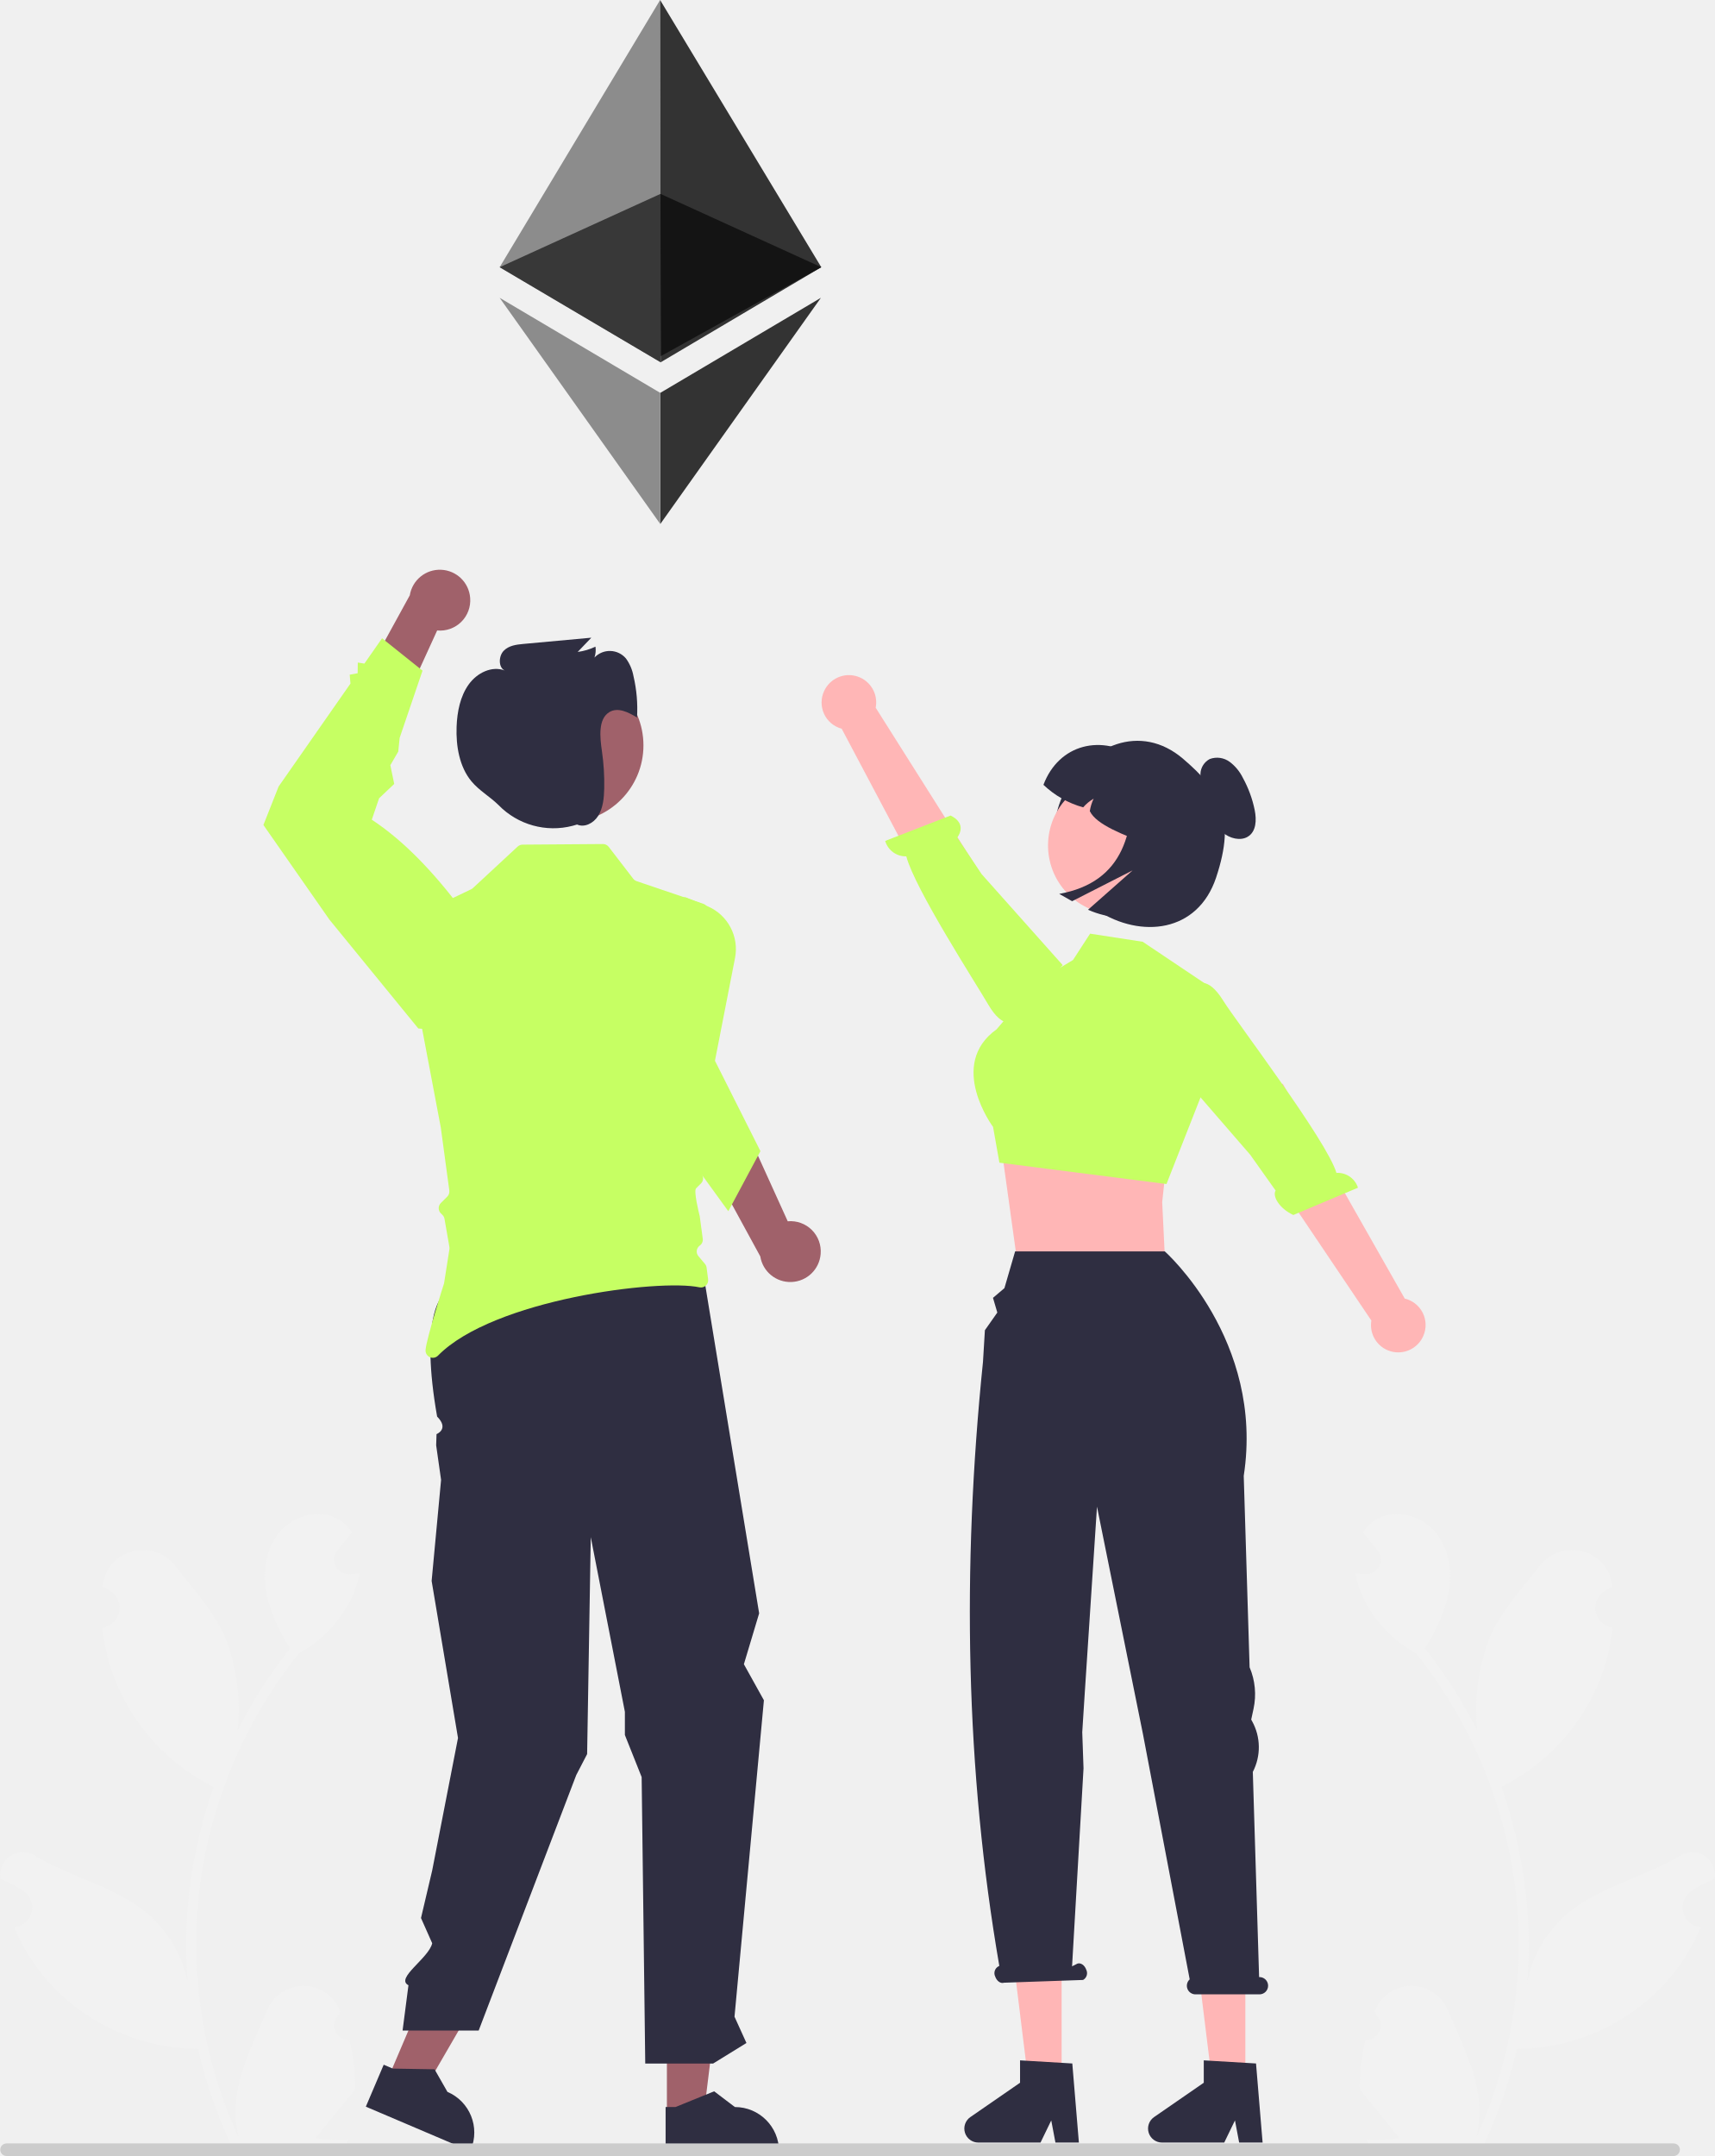
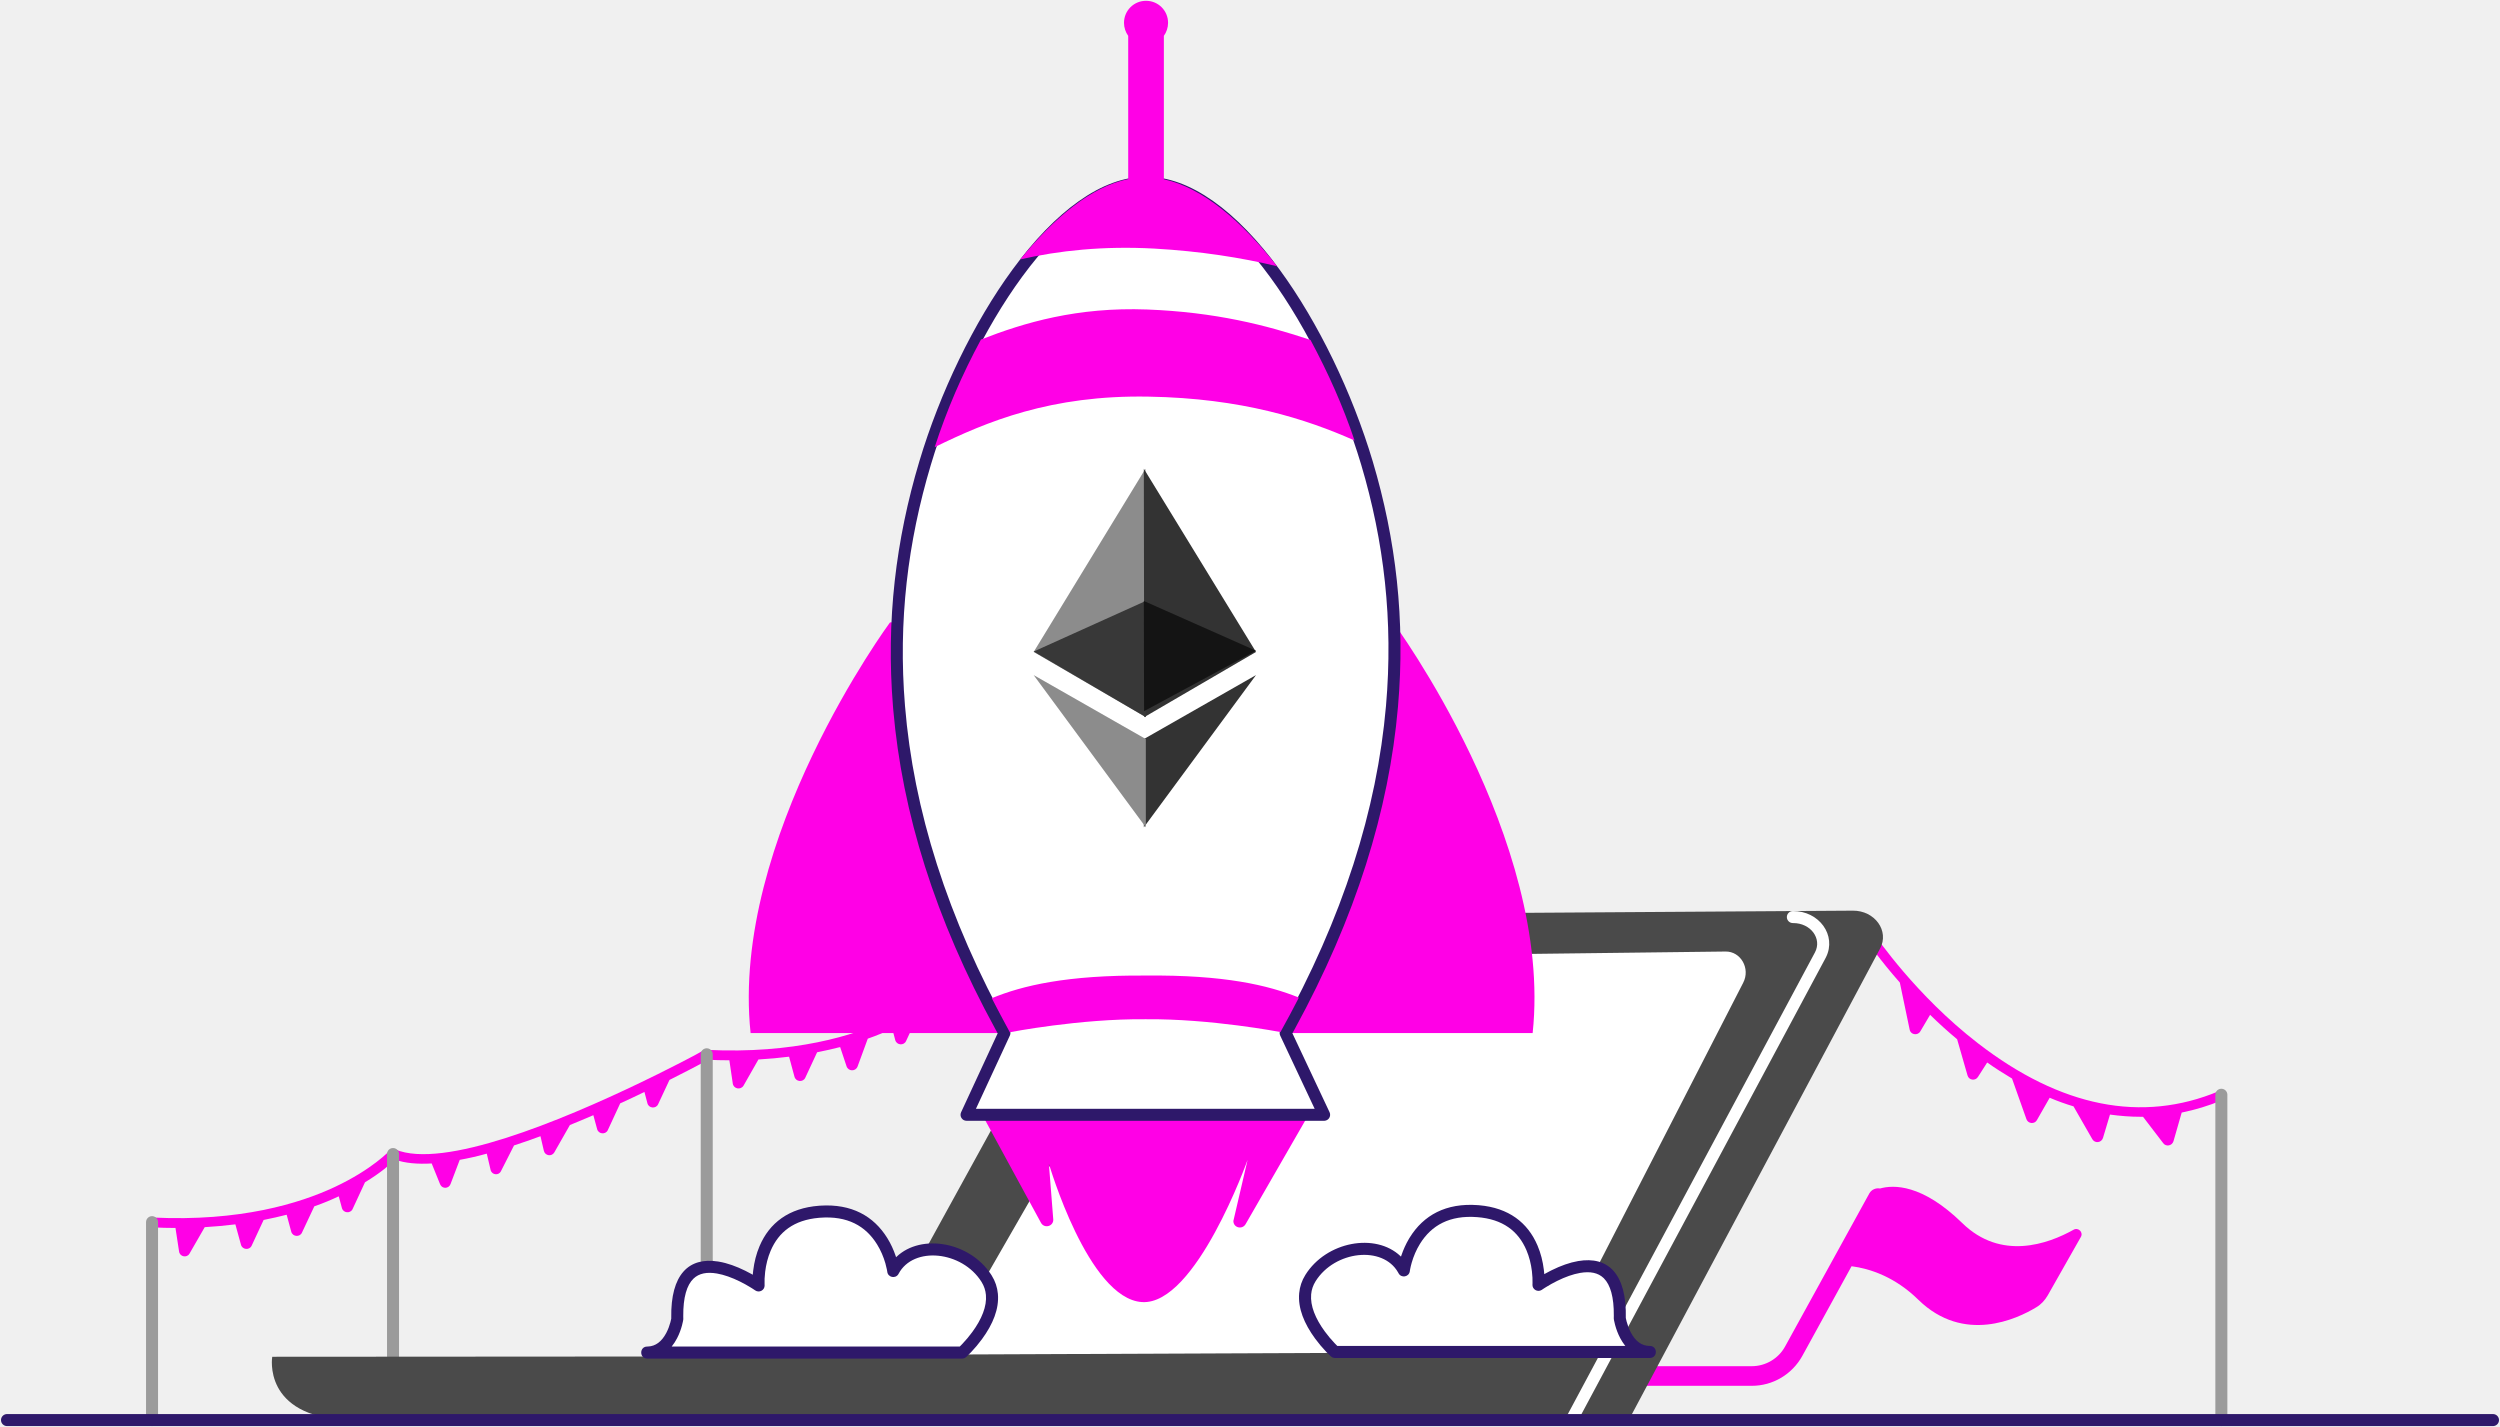
- <svg xmlns="http://www.w3.org/2000/svg" data-name="Layer 1" width="423.876" height="532.804" viewBox="0 0 423.876 532.804">
-   <path d="M474.453,687.758a3.613,3.613,0,0,1-2.619-6.263c.091-.362.156-.622.248-.984q-.049-.118-.098-.236a9.703,9.703,0,0,0-17.898.067c-2.927,7.051-6.654,14.113-7.572,21.568a28.705,28.705,0,0,0,.504,9.872A115.086,115.086,0,0,1,436.548,663.983a111.08,111.08,0,0,1,.689-12.392q.571-5.06,1.584-10.047a116.419,116.419,0,0,1,23.087-49.342,30.983,30.983,0,0,0,12.886-13.369,23.633,23.633,0,0,0,2.149-6.458c-.627.082-1.265.134-1.892.175-.195.01-.401.021-.597.031l-.074.003a3.58,3.58,0,0,1-2.94-5.832q.406-.5.813-.999c.411-.514.833-1.018,1.244-1.532a1.782,1.782,0,0,0,.134-.154c.473-.586.946-1.162,1.419-1.748a10.352,10.352,0,0,0-3.394-3.28c-4.741-2.777-11.281-.854-14.706,3.435-3.435,4.288-4.083,10.304-2.89,15.662a41.485,41.485,0,0,0,5.738,12.793c-.257.329-.525.648-.782.977a117.171,117.171,0,0,0-12.23,19.375,48.709,48.709,0,0,0-2.908-22.624c-2.783-6.715-8.001-12.37-12.595-18.175-5.519-6.973-16.835-3.93-17.807,4.909q-.014.128-.028.257,1.024.577,2.004,1.226a4.901,4.901,0,0,1-1.976,8.919l-.1.015a48.767,48.767,0,0,0,1.285,7.291,50.21,50.21,0,0,0,25,31.468c.401.206.792.411,1.193.607a119.597,119.597,0,0,0-6.438,30.296,113.434,113.434,0,0,0,.082,18.315l-.031-.216a29.974,29.974,0,0,0-10.232-17.308c-7.874-6.469-18.999-8.851-27.494-14.05a5.625,5.625,0,0,0-8.616,5.473q.017.114.035.227a32.925,32.925,0,0,1,3.692,1.779q1.024.578,2.004,1.226a4.901,4.901,0,0,1-1.976,8.919l-.1.015c-.072.01-.134.021-.206.031a48.808,48.808,0,0,0,8.978,14.058A50.254,50.254,0,0,0,437,689.929h.01a119.563,119.563,0,0,0,8.032,23.447h28.692c.103-.319.195-.648.288-.967a32.599,32.599,0,0,1-7.939-.473c2.129-2.612,4.257-5.245,6.386-7.857a1.781,1.781,0,0,0,.134-.154c1.08-1.337,2.17-2.663,3.25-4l.001-.002a47.75,47.75,0,0,0-1.399-12.164Z" transform="translate(-388.0619 -183.5979)" fill="#f2f2f2" />
-   <path d="M725.547,687.758a3.613,3.613,0,0,0,2.619-6.263c-.091-.362-.156-.622-.248-.984q.049-.118.098-.236a9.703,9.703,0,0,1,17.898.067c2.927,7.051,6.654,14.113,7.572,21.568a28.705,28.705,0,0,1-.504,9.872A115.086,115.086,0,0,0,763.452,663.983a111.08,111.08,0,0,0-.689-12.392q-.571-5.06-1.584-10.047a116.419,116.419,0,0,0-23.087-49.342,30.983,30.983,0,0,1-12.886-13.369,23.633,23.633,0,0,1-2.149-6.458c.627.082,1.265.134,1.892.175.195.01.401.021.597.031l.074.003a3.58,3.58,0,0,0,2.94-5.832q-.406-.5-.813-.999c-.411-.514-.833-1.018-1.244-1.532a1.782,1.782,0,0,1-.134-.154c-.473-.586-.946-1.162-1.419-1.748a10.352,10.352,0,0,1,3.394-3.28c4.741-2.777,11.281-.854,14.706,3.435,3.435,4.288,4.083,10.304,2.89,15.662a41.485,41.485,0,0,1-5.738,12.793c.257.329.525.648.782.977a117.171,117.171,0,0,1,12.23,19.375,48.709,48.709,0,0,1,2.908-22.624c2.783-6.715,8.001-12.37,12.595-18.175,5.519-6.973,16.835-3.93,17.807,4.909q.014.128.028.257-1.024.577-2.004,1.226a4.901,4.901,0,0,0,1.976,8.919l.1.015a48.767,48.767,0,0,1-1.285,7.291,50.21,50.21,0,0,1-25,31.468c-.401.206-.792.411-1.193.607a119.597,119.597,0,0,1,6.438,30.296,113.434,113.434,0,0,1-.082,18.315l.031-.216a29.974,29.974,0,0,1,10.232-17.308c7.874-6.469,18.999-8.851,27.494-14.05a5.625,5.625,0,0,1,8.616,5.473q-.017.114-.035.227a32.925,32.925,0,0,0-3.692,1.779q-1.024.578-2.004,1.226a4.901,4.901,0,0,0,1.976,8.919l.1.015c.072.01.134.021.206.031a48.808,48.808,0,0,1-8.978,14.058A50.254,50.254,0,0,1,763,689.929h-.01a119.563,119.563,0,0,1-8.032,23.447H726.266c-.103-.319-.195-.648-.288-.967a32.599,32.599,0,0,0,7.939-.473c-2.129-2.612-4.257-5.245-6.386-7.857a1.781,1.781,0,0,1-.134-.154c-1.08-1.337-2.17-2.663-3.25-4l-.001-.002a47.75,47.75,0,0,1,1.399-12.164Z" transform="translate(-388.0619 -183.5979)" fill="#f2f2f2" />
-   <polygon points="95.525 514.522 103.913 518.096 121.692 487.445 109.312 482.17 95.525 514.522" fill="#a0616a" />
-   <polygon points="164.839 522.46 173.956 522.459 178.294 487.291 164.837 487.292 164.839 522.46" fill="#a0616a" />
-   <path d="M552.58,715.569l28.037-.001V715.213a10.914,10.914,0,0,0-10.913-10.913h-.001l-5.121-3.885-9.555,3.886-2.447 0Z" transform="translate(-388.0619 -183.5979)" fill="#2f2e41" />
-   <path d="M478.487,704.209,504.28,715.2l.139-.326a10.914,10.914,0,0,0-5.761-14.318l-.001-0-3.188-5.582-10.314-.172-2.252-.96Z" transform="translate(-388.0619 -183.5979)" fill="#2f2e41" />
-   <path d="M561.844,497.923,575.701,582.297l-3.771,12.573,4.948,8.905-7.267,78.204,2.95,6.494-8.242,5.083H547.549l-.89-70.799-4.143-10.395V606.634l-8.433-43.171-.9,53.613-2.692,5.193-24.119,63.138H487.567l1.454-11.204h0c-3.369-1.706,5.059-6.691,5.868-10.38l-2.769-6.23,2.769-11.768,6.378-32.729-6.517-38.806,2.334-24.978-1.215-8.544.092-2.763s3.214-1.24.145-4.336c-4.25-24.091.978-29.319.978-29.319L518.01,492.102Z" transform="translate(-388.0619 -183.5979)" fill="#2f2e41" />
-   <circle id="a947ada5-bf6f-4e8a-be72-c0404926012e" data-name="ab6171fa-7d69-4734-b81c-8dff60f9761b" cx="140.038" cy="184.204" r="19.004" fill="#a0616a" />
-   <path d="M504.273,331.347a7.478,7.478,0,0,1-8.159,8.058l-11.042,24.173-7.328-11.706,11.609-21.161a7.519,7.519,0,0,1,14.92.635Z" transform="translate(-388.0619 -183.5979)" fill="#a0616a" />
-   <path d="M563.09,499.739a1.786,1.786,0,0,1-2.15,1.99c-9.95-2.15-51.01,3.01-64.61,16.87a1.796,1.796,0,0,1-3.08-1.39c.24-2.98,4.57-16.46,4.57-16.46l1.32-8.4a1.947,1.947,0,0,0,0-.59l-1.21-6.95a1.821,1.821,0,0,0-.5-.96l-.41-.41a1.799,1.799,0,0,1,0-2.54l1.59-1.58a1.841,1.841,0,0,0,.51-1.51l-2.11-15.6c-.01-.03-.01-.07-.02-.1l-9.32-49.22a1.798,1.798,0,0,1,.99-1.95l15.84-7.57a1.767,1.767,0,0,0,.45-.3l11.06-10.26a1.854,1.854,0,0,1,1.2-.48l19.88-.15a1.81,1.81,0,0,1,1.43.7l6.05,7.87a1.794,1.794,0,0,0,.84.6l4.1,1.39,11.84,4.02.55.19a1.784,1.784,0,0,1,1.2,1.62.859.859,0,0,1,.01.16l-2.96,61.26a1.94,1.94,0,0,0,.14.79l1.42,3.31a1.805,1.805,0,0,1-.41,2c-.42.4-.9.86-1.2,1.2-.61.67.69,5.98.89,6.75a1.414,1.414,0,0,1,.04.2l.73,5.49a1.784,1.784,0,0,1-.74,1.69,1.789,1.789,0,0,0-.32,2.62l1.6,1.89a1.908,1.908,0,0,1,.41.93Z" transform="translate(-388.0619 -183.5979)" fill="#c6ff63" />
-   <path d="M523.238,385.876q-.122-.268-.243-.538c.031.001.062.005.093.006Z" transform="translate(-388.0619 -183.5979)" fill="#2f2e41" />
-   <path d="M590.903,493.488a7.478,7.478,0,0,0-8.138-8.079l-10.98-24.202-7.358,11.687,11.555,21.191a7.519,7.519,0,0,0,14.921-.597Z" transform="translate(-388.0619 -183.5979)" fill="#a0616a" />
-   <path d="M576.02,468.079l-.61,1.14-6.43,12.02-.9,1.68-6.28-8.65-20.61-28.38,2.93-17.8,5.39-22.3,7.99-.46,5.6,2.29h0a11.499,11.499,0,0,1,6.64,12.723L564.78,445.739Z" transform="translate(-388.0619 -183.5979)" fill="#c6ff63" />
-   <path d="M544.645,350.702a10.695,10.695,0,0,0-1.86-4.373,5.23,5.23,0,0,0-7.791-.237,5.735,5.735,0,0,0,.252-2.69,14.571,14.571,0,0,1-4.399,1.308l3.372-3.521-16.787,1.542c-1.733.159-3.606.385-4.878,1.701-1.272,1.316-1.343,4.125.265,4.859-3.169-1.193-6.807.539-8.898,3.441-2.091,2.902-2.86,6.73-3.002,10.443-.183,4.815.714,9.942,3.654,13.487,1.922,2.318,4.543,3.764,6.67,5.849l.064.063a18.908,18.908,0,0,0,18.303,5.099c.363-.1.723-.21,1.085-.314,1.809.818,4.062-.3,5.204-2.12,1.218-1.94,1.458-4.422,1.51-6.786a55.635,55.635,0,0,0-.57-9.245c-.503-3.446-.957-7.86,1.772-9.591,2.125-1.348,4.765-.018,6.905,1.302A35.53,35.53,0,0,0,544.645,350.702Z" transform="translate(-388.0619 -183.5979)" fill="#2f2e41" />
-   <path d="M504.121,438.679l-12.663-.914-21.977-26.907L453.168,387.475l3.757-9.506,17.759-25.442L474.5,350.329l1.965-.354.035-2.646,1.631.259L482.5,341.329l10,8-5.655,16.613L486.5,369.329l-1.957,3.373.957,4.627-3.74,3.549-1.801,5.289c7.768,5.109,15.135,12.752,22.317,22.317Z" transform="translate(-388.0619 -183.5979)" fill="#c6ff63" />
-   <polygon points="288.635 284.344 287.262 297.074 288.07 313.768 251.094 309.375 247.619 284.344 252.046 284.387 288.635 284.344" fill="#ffb6b6" />
-   <path d="M644.501,426.102l8.786-5.272,4.213-6.501,13,2,15.892,10.653-.156,24.161-9.853,25.059-41.296-5.272-1.569-8.839s-11.422-15.341.879-24.128Z" transform="translate(-388.0619 -183.5979)" fill="#c6ff63" />
-   <path d="M591.766,354.359a6.707,6.707,0,0,0,4.335,9.326l28.607,53.976L636.255,408.75l-31.75-50.255a6.743,6.743,0,0,0-12.738-4.136Z" transform="translate(-388.0619 -183.5979)" fill="#ffb6b6" />
-   <path d="M638.692,435.901s-2.651,2.351-6.421-4.141c-3.018-5.197-18.069-28.469-20.201-36.537a5.269,5.269,0,0,1-5.213-3.814l16.168-6.275c3.515,1.757,2.539,4.193,1.648,5.453l6.021,9.032,20.028,22.476-10.084,12.14Z" transform="translate(-388.0619 -183.5979)" fill="#c6ff63" />
-   <polygon points="307.814 515.476 299.73 515.476 295.882 484.294 307.814 484.294 307.814 515.476" fill="#ffb6b6" />
-   <path d="M700.142,713.08h-5.797l-1.035-5.474-2.65,5.474h-15.376a3.456,3.456,0,0,1-1.964-6.301l12.279-8.48v-5.534l12.915.771Z" transform="translate(-388.0619 -183.5979)" fill="#2f2e41" />
-   <polygon points="262.404 515.476 254.32 515.476 250.472 484.294 262.404 484.294 262.404 515.476" fill="#ffb6b6" />
-   <path d="M654.732,713.08H648.935l-1.035-5.474-2.65,5.474H629.874a3.456,3.456,0,0,1-1.964-6.301l12.279-8.48v-5.534l12.915.771Z" transform="translate(-388.0619 -183.5979)" fill="#2f2e41" />
-   <path d="M699.364,672.184h-.088l-1.555-50.7a13.258,13.258,0,0,0-.174-12.528l-.223-.403.577-2.675a17.041,17.041,0,0,0-.974-10.256l-1.45-47.294c5.182-33.582-19.513-55.483-19.513-55.483H638.971l-2.644,9.083L633.5,504.329l1.07,3.634L631.5,512.329l-.471,7.801c-5.25,51.152-4.298,100.999,4.034,149.292l-.227.115a1.919,1.919,0,0,0-.784,2.531c.385,1.115,1.36,1.791,2.178,1.508l19.537-.68a1.919,1.919,0,0,0,.784-2.531c-.385-1.115-1.36-1.791-2.178-1.508l-1.328.672,2.833-48.924-.314-8.936.648-10.138,2.995-45.601,11.335,56.076,11.578,60.741a2.13,2.13,0,0,0,1.436,3.709h15.809a2.136,2.136,0,0,0,0-4.273Z" transform="translate(-388.0619 -183.5979)" fill="#2f2e41" />
-   <path d="M739.877,513.705a6.707,6.707,0,0,0-4.605-9.196L705.102,451.391l-11.282,9.245,33.203,49.307a6.743,6.743,0,0,0,12.854,3.762Z" transform="translate(-388.0619 -183.5979)" fill="#ffb6b6" />
-   <path d="M683.877,426.945s2.581-2.427,6.539,3.952c3.168,5.107,25.608,34.553,27.974,42.555a5.269,5.269,0,0,1,5.322,3.66l-15.977,6.744c-3.564-1.654-5.225-4.748-4.371-6.033L697.081,468.97l-23.554-27.192,8.452-13.112Z" transform="translate(-388.0619 -183.5979)" fill="#c6ff63" />
-   <path d="M803.283,714.849a1.549,1.549,0,0,1-1.553,1.553H389.679a1.553,1.553,0,0,1,0-3.106H801.729A1.549,1.549,0,0,1,803.283,714.849Z" transform="translate(-388.0619 -183.5979)" fill="#ccc" />
-   <path d="M651.182,379.266c-5.379,10.602-1.865,22.883,8.117,29.341,10.794,6.983,24.808,5.454,29.341-8.117,5.048-15.113.901-21.596-8.117-29.341C669.955,362.072,656.994,367.81,651.182,379.266Z" transform="translate(-388.0619 -183.5979)" fill="#2f2e41" />
-   <path d="M677.661,402.884a17.031,17.031,0,0,1-27.1-20.635l.148-.194a17.031,17.031,0,0,1,26.948,20.826Z" transform="translate(-388.0619 -183.5979)" fill="#ffb6b6" />
-   <path d="M645.969,377.549a23.27,23.27,0,0,0,9.823,5.566,10.177,10.177,0,0,1,2.589-2.145,10.887,10.887,0,0,0-.95,3.074c1.642,3.408,8.349,5.857,14.758,8.362L680.679,377.423l-11.237-6.367C660.412,364.813,649.782,367.477,645.969,377.549Z" transform="translate(-388.0619 -183.5979)" fill="#2f2e41" />
-   <path d="M687.083,371.168a5.234,5.234,0,0,1,4.948.723,11.028,11.028,0,0,1,3.23,3.929,28.169,28.169,0,0,1,2.929,7.982c.485,2.417.403,5.338-1.766,6.6-1.809,1.052-4.396.39-6.059-1.015a13.461,13.461,0,0,1-3.411-5.306,18.752,18.752,0,0,0-3.021-5.526l1.498.699a13.092,13.092,0,0,1-.652-4.46A4.319,4.319,0,0,1,687.083,371.168Z" transform="translate(-388.0619 -183.5979)" fill="#2f2e41" />
-   <path d="M667.647,373.131l12.056,6.831a14.128,14.128,0,0,1,5.327,19.256l0,0a21.929,21.929,0,0,1-28.039,9.202l11.016-9.725-14.945,7.614-3.191-1.808C665.899,401.588,668.991,389.016,667.647,373.131Z" transform="translate(-388.0619 -183.5979)" fill="#2f2e41" />
-   <polygon points="163.162 0 123.5 66.033 163.297 89.529 163.162 0" fill="#8c8c8c" />
-   <polygon points="202.998 66.033 163.162 0 163.297 89.529 202.998 66.033" fill="#333" />
-   <polygon points="123.5 66.033 163.249 47.916 163.297 89.529 123.5 66.033" fill="#383838" />
-   <polygon points="202.998 66.033 163.249 47.916 163.335 88.008 202.998 66.033" fill="#141414" />
-   <polygon points="202.901 73.595 163.2 97.091 163.2 129.5 202.901 73.595" fill="#333" />
-   <polygon points="123.498 73.595 163.2 97.091 163.2 129.5 123.498 73.595" fill="#8c8c8c" />
+ <svg xmlns="http://www.w3.org/2000/svg" height="712" viewBox="0 0 1248 712" width="1248">
+   <g fill="none" fill-rule="evenodd">
+     <path d="m1035.1 613.9c-12.7 7.1-36.2 15.6-55.6-3.4-20-19.5-34.3-19.1-41-17.2-2-.4-4.2.5-5.3 2.4l-42.1 76.5c-3.3 6-9.7 9.8-16.6 9.8h-137.1c-2.7 0-4.9 2.2-4.9 4.9s2.2 4.9 4.9 4.9h137.1c10.5 0 20.1-5.7 25.2-14.9l24.6-44.8c9.2 1.2 21.7 5.3 33.4 16.8 22.6 22 49.1 9.6 58.8 3.7 2.4-1.4 4.3-3.5 5.7-5.9l16.5-29.1c1.5-2.4-1.2-5.1-3.6-3.7z" fill="#FF00E6" />
+     <g transform="translate(72 466)">
+       <g fill="#FF00E6">
+         <path d="m282.7 59.4c-.6-1.3-2.2-1.8-3.4-1.1-.4.2-4.6 2.8-22.9 11.9l-8.4 4.1c-39.9 19.2-98.8 43.6-122.7 33.5-1-.4-2.1-.2-2.8.6-.1.1-8.7 9.4-27.5 18.2-17.3 8.1-47.1 17.3-90.6 15.2-1.5-.1-2.8 1.2-2.5 2.8.2 1.2 1.2 2 2.4 2.1 3.9.2 7.6.3 11.3.3l1.8 11.8c.4 2.6 3.9 3.3 5.2 1l7.6-13.2c5.3-.3 10.4-.8 15.3-1.4l2.8 10.2c.7 2.5 4.2 2.8 5.3.5l6-12.9c4.1-.8 7.9-1.7 11.5-2.6l2.3 8.5c.7 2.5 4.2 2.8 5.3.5l6.2-13.2c4.6-1.6 8.6-3.3 12.2-5l1.6 5.9c.7 2.5 4.2 2.8 5.3.5l6.2-13.4c8.1-4.9 12.9-9.2 15-11.3 5.1 1.8 11.3 2.3 18.3 1.9l4.2 10.4c1 2.4 4.3 2.3 5.2-.1l4.6-12.1c4.4-.8 8.9-1.8 13.5-3.1l1.9 8.1c.6 2.6 4.1 3 5.2.6l6.5-12.8c4.4-1.4 8.8-3 13.2-4.6l1.7 7.3c.6 2.5 3.9 3 5.2.8l7.8-13.7c3.9-1.6 7.8-3.2 11.7-4.9l1.9 7c.7 2.5 4.2 2.8 5.3.5l6.2-13.4c4.2-1.9 8.2-3.8 12.1-5.7l1.5 5.7c.7 2.5 4.2 2.8 5.3.5l5.7-12.2c15.5-7.8 18.4-9.6 19.9-10.4.6-.7 1.2-2.1.6-3.3z" />
+         <path d="m401.8 24.1c-1-.4-2.1-.2-2.8.6-.1.1-8.7 9.4-27.5 18.2-17.3 8.1-47.1 17.3-90.6 15.2-1.5-.1-2.8 1.2-2.5 2.8.2 1.2 1.2 2 2.4 2.1 3.9.2 7.6.3 11.3.3l1.7 11.6c.4 2.7 4 3.4 5.4 1l7.4-13c5.3-.3 10.4-.8 15.3-1.4l2.7 10c.7 2.6 4.3 2.9 5.4.5l5.9-12.7c4.1-.8 7.9-1.7 11.5-2.6l3.2 9.6c.9 2.6 4.5 2.7 5.5.1l5.1-13.9c4.6-1.6 8.6-3.3 12.2-5l1.5 5.7c.7 2.6 4.3 2.9 5.4.5l6.1-13.1c8.1-4.9 12.9-9.2 15-11.3" />
+         <path d="m1038.9 80.1c-.5-1.3-2-2-3.2-1.4-38.5 16.1-79 8-120.3-23.9-31.1-24-50.9-53.3-51.1-53.5-.8-1.1-2.3-1.4-3.4-.7-1.1.8-1.4 2.3-.7 3.4.1.2 5.9 8.8 16.2 20.5l4.9 23.5c.5 2.6 4 3.1 5.3.9l4.9-8.3c4.2 4.1 8.7 8.2 13.5 12.2l5.2 18.1c.7 2.4 3.9 2.8 5.2.7l4.6-7.2c4.1 2.9 8.2 5.5 12.4 8l7.2 20.3c.8 2.3 4 2.6 5.2.5l6.4-11.2c4 1.7 7.9 3.1 11.9 4.3l9.4 16.4c1.3 2.2 4.5 1.8 5.3-.6l3.5-11.7c5.1.7 10.2 1.1 15.3 1.1h1.2l10.1 13.2c1.4 1.9 4.4 1.3 5.1-1l4.1-14.3c6.8-1.4 13.5-3.4 20.2-6.2 1.3-.5 2.1-1.9 1.6-3.1z" />
+       </g>
+       <g fill="#9b9b9b" transform="translate(0 57)">
+         <path d="m3.9 84.1c1.598 0 2.904 1.249 2.995 2.824l.005.176v98.8c0 1.657-1.343 3-3 3-1.598 0-2.904-1.249-2.995-2.824l-.005-.176v-98.8c0-1.657 1.343-3 3-3z" />
+         <path d="m124.2 50.1c1.598 0 2.904 1.249 2.995 2.824l.005.176v131.2c0 1.657-1.343 3-3 3-1.598 0-2.904-1.249-2.995-2.824l-.005-.176v-131.2c0-1.657 1.343-3 3-3z" />
+         <path d="m280.8.3c1.598 0 2.904 1.249 2.995 2.824l.005.176v180.8c0 1.657-1.343 3-3 3-1.598 0-2.904-1.249-2.995-2.824l-.005-.176v-180.8c0-1.657 1.343-3 3-3z" />
+         <path d="m1036.9 20.5c1.598 0 2.904 1.249 2.995 2.824l.005.176v162.4c0 1.657-1.343 3-3 3-1.598 0-2.904-1.249-2.995-2.824l-.005-.176v-162.4c0-1.657 1.343-3 3-3z" />
+       </g>
+     </g>
+     <g transform="translate(135 454)">
+       <path d="m789.9.6-362 2.4c-5.8 0-11 3-13.4 7.6l-116.8 212.5-296.8.2s-5.1 29.8 37.6 31.6l640-.8 125-234.5c4.8-8.9-2.6-19.1-13.6-19z" fill="#4a4a4a" />
+       <g fill="#fff" transform="translate(334)">
+         <path d="m.9 222.2 305.7-1.3 94.6-184.3c3.7-7.1-1.2-15.7-8.8-15.6l-277.8 3.4z" />
+         <path d="m425.973.799c13.103-.117 22.03 12.112 16.543 23.084l-.171.332-123.8 231.3c-.782 1.461-2.6 2.011-4.061 1.229-1.407-.753-1.969-2.467-1.311-3.897l.081-.164 123.792-231.285c3.584-6.788-2.091-14.68-11.02-14.6-1.657.015-3.012-1.316-3.027-2.973-.015-1.657 1.316-3.012 2.973-3.027z" />
+       </g>
+     </g>
+     <g transform="translate(373)">
+       <g fill="#FF00E6" transform="translate(0 308)">
+         <path d="m113.2 240.9 33.5 61.6c1.7 2.9 6.1 1.7 6.1-1.6l-2.2-28s19.6 67.4 46.5 69.1 52.7-71 52.7-71l-7.1 30.5c0 3.4 4.4 4.5 6.1 1.6l35.8-62.2" />
+         <path d="m71.3 2.7s-79.9 108.2-69.6 205h176.3v-207.3z" />
+         <path d="m322.5 2.7s79.9 108.2 69.6 205h-176.3v-207.3z" />
+       </g>
+       <path d="m268.8 515.7c67.7-121.7 60.3-218.3 40.6-284.5-19.8-66.2-66.2-140-110.3-140s-90.5 73.8-110.3 140-28.1 162.8 39.6 284.5l-18.9 40.8h178.5z" fill="#fff" />
+       <path d="m199.1 88.2c-21.948 0-45.097 16.951-66.682 46.402-19.326 26.368-36.233 61.438-46.492 95.739-11.702 39.126-16.675 79.362-13.128 122.543l.133 1.579c4.437 51.077 20.772 104.08 50.981 159.312l1.126 2.046-18.259 39.419c-.921 1.988.531 4.261 2.722 4.261h178.5l.172-.005c2.102-.115 3.454-2.335 2.542-4.273l-18.547-39.413 1.142-2.073c30.54-55.836 47.071-109.369 51.555-160.839 3.773-43.313-1.019-83.676-12.588-122.554-10.26-34.304-27.167-69.375-46.493-95.743-21.585-29.451-44.734-46.402-66.682-46.402zm0 6c19.581 0 41.275 15.886 61.843 43.948 18.905 25.794 35.514 60.245 45.583 93.911 11.362 38.181 16.065 77.794 12.361 120.317-4.501 51.666-21.365 105.52-52.708 161.864l-.094.183c-.378.805-.381 1.741.001 2.552l17.186 36.523h-169.077l16.927-36.539c.403-.87.366-1.881-.1-2.719-31.311-56.286-47.995-110.108-52.244-161.85-3.482-42.395 1.399-81.89 12.897-120.332 10.069-33.666 26.678-68.118 45.583-93.911 20.568-28.062 42.262-43.948 61.843-43.948z" fill="#2e186a" fill-rule="nonzero" />
+       <g fill="#FF00E6">
+         <path d="m208 89.5v-70.9c0-.2 0-.4 0-.7 1.3-1.8 2.1-4.1 2.1-6.5 0-6.1-4.9-11-11-11s-11 4.9-11 11c0 2.4.8 4.7 2.1 6.5v.7 70.8c-18.5 3.8-37 19.3-53.9 40.1 19.1-4.4 41.4-6.8 67-5.4 22.9 1.3 43.3 4.5 61.2 8.8-17.5-22.4-37.1-39.2-56.5-43.4z" />
+         <path d="m281.2 169.7c-22.1-7.4-47.5-13.9-81.6-15.2-34.8-1.3-61.2 6.5-82.9 15-9.5 17.6-17 35-23.1 53.7 26-12.7 57.9-26.1 106.8-25.2 46.5.8 78.5 11.1 102.8 21.9-5.9-17.5-13.1-33.6-22-50.2z" />
+         <path d="m266.2 515.2c3.2-5.8 6.3-11.5 9.2-17.2-15.3-6.2-37.3-11.4-76.4-11-39.5-.3-61.6 5-76.9 11.3 2.9 5.6 5.9 11.3 9 17 0 0 34.7-6.8 67.8-6.5 32.6-.3 67.3 6.4 67.3 6.4z" />
+       </g>
+       <g transform="translate(143 234)">
+         <path d="m55.81 0-55.81 91.457 56 32.543z" fill="#8c8c8c" />
+         <path d="m111 91.457-56-91.457.19 124z" fill="#333" />
+         <path d="m0 91.251 55.932-25.251.068 58z" fill="#383838" />
+         <path d="m111 90.854-56-24.854.121 55z" fill="#141414" />
+         <path d="m111 103-56 31.942v44.058z" fill="#333" />
+         <path d="m0 103 56 31.942v44.058z" fill="#8c8c8c" />
+       </g>
+     </g>
+     <g transform="translate(320 601)">
+       <path d="m503.6 73.9h-157.2s-22.6-20.3-12.2-36.9 37.7-20.6 46.6-3.8c0 0 3.9-32.1 36.8-29.6 33 2.5 30.4 36.8 30.4 36.8s41.7-29.5 40.6 16.6c-.1-.1 2.5 16.9 15 16.9z" fill="#fff" />
+       <path d="m346.4 76.9h157.2l.203-.005c3.729-.196 3.729-5.793 0-5.989l-.203-.005c-4.176 0-7.278-2.47-9.562-6.87-.857-1.65-1.522-3.445-1.997-5.211-.141-.522-.255-1.01-.341-1.433l-.08-.417-.017-.098-.004.201c.53-22.209-8.757-31.123-23.794-28.55-4.231.724-8.667 2.327-13.147 4.541l-.799.401c-.793.405-1.567.818-2.32 1.237l-.633.356-.003-.046c-.055-.696-.128-1.42-.219-2.167-.506-4.143-1.517-8.235-3.162-12.092-4.862-11.406-14.342-18.821-29.164-20.1l-.532-.043c-16.02-1.217-27.203 5.054-34.07 16.142l-.4.66c-1.572 2.65-2.809 5.42-3.757 8.215l-.227.683-.268-.261c-12.435-11.806-36.984-7.343-47.448 9.359-1.795 2.865-2.815 5.944-3.106 9.177-.67 7.442 2.443 15.108 7.961 22.639 1.714 2.339 3.545 4.497 5.378 6.428l.46.48c.89.921 1.596 1.597 2.045 2.0.551.495 1.265.768 2.005.768zm70.973-70.309c12.806.97 20.558 6.96 24.63 16.513 1.405 3.296 2.283 6.85 2.725 10.467.28 2.294.355 4.318.31 5.915l-.016.44-.014.247c-.188 2.475 2.527 4.07 4.585 2.769l.533-.362.697-.459c.304-.196.632-.404.985-.622 1.685-1.042 3.542-2.086 5.508-3.058 4.002-1.978 7.917-3.393 11.5-4.006 5.025-.86 8.947-.079 11.679 2.543l.187.184c3.214 3.245 5.02 9.307 4.936 18.671l-.015.919-.004.1.004.355.02.223.02.157c.019.138.046.301.078.481l.034.185c.118.623.283 1.349.492 2.124.58 2.158 1.393 4.351 2.466 6.417l.18.342c.638 1.188 1.34 2.289 2.107 3.29l.373.472h-143.777l-.253-.25c-.345-.343-.713-.719-1.1-1.128-1.668-1.757-3.337-3.724-4.89-5.844-4.736-6.464-7.337-12.868-6.825-18.554.207-2.302.927-4.473 2.215-6.53 9.563-15.263 33.506-17.933 41.179-4.403l.228.415c1.347 2.543 5.117 1.901 5.603-.867l.059-.407c.03-.198.079-.481.148-.841.179-.931.427-1.977.752-3.108.93-3.236 2.29-6.472 4.148-9.472 5.734-9.258 14.828-14.359 28.515-13.319z" fill="#2e186a" fill-rule="nonzero" />
+       <path d="m3.1 74.2h157.2s22.6-20.3 12.2-36.9-37.7-20.6-46.6-3.8c0 0-3.9-32.1-36.8-29.6-33 2.5-30.4 36.8-30.4 36.8s-41.7-29.5-40.6 16.6c.1-.1-2.5 16.8-15 16.9z" fill="#fff" />
+       <path d="m3.1 77.2h157.2c.74 0 1.454-.274 2.005-.768l.245-.224c.532-.493 1.31-1.256 2.26-2.257 1.833-1.932 3.664-4.089 5.378-6.428 5.517-7.53 8.631-15.196 7.961-22.639-.291-3.233-1.312-6.312-3.106-9.177l-.362-.565c-10.658-16.237-34.792-20.467-47.086-8.795l-.269.261-.226-.683c-1.026-3.027-2.393-6.027-4.157-8.875-6.788-10.961-17.793-17.215-33.519-16.182l-.55.039c-15.128 1.146-24.775 8.601-29.696 20.143-1.644 3.857-2.655 7.949-3.162 12.092l-.065.556c-.041.368-.077.729-.109 1.084l-.049.573-.632-.356c-1.003-.559-2.045-1.108-3.119-1.639-4.48-2.214-8.915-3.817-13.147-4.541l-.449-.074c-14.623-2.296-23.685 6.457-23.358 27.962l.008.46-.046.265c-.089.471-.221 1.044-.389 1.667-.475 1.756-1.14 3.543-1.996 5.188l-.173.326c-2.212 4.082-5.175 6.43-9.103 6.578l-.312.007c-3.984.032-3.96 6.0.024 6zm114.742-56.99c1.858 3 3.217 6.235 4.148 9.472.325 1.131.572 2.176.752 3.108l.131.735.049.338c.347 2.856 4.096 3.608 5.542 1.197l.087-.155c7.415-13.997 31.748-11.429 41.407 3.988 1.288 2.056 2.008 4.227 2.215 6.53.512 5.686-2.089 12.09-6.825 18.554-1.553 2.12-3.223 4.087-4.89 5.844l-.287.3-.551.564c-.178.18-.35.351-.517.514h-143.813l.024-.028c.994-1.219 1.883-2.597 2.672-4.111 1.073-2.061 1.886-4.245 2.466-6.393.209-.772.374-1.494.492-2.115l.064-.358c.019-.111.035-.214.048-.306l.02-.157.021-.223.004-.343-.006-.12-.014-.912c-.085-9.544 1.792-15.657 5.123-18.855 2.732-2.622 6.654-3.403 11.679-2.543 3.583.613 7.498 2.028 11.5 4.006 1.967.972 3.823 2.016 5.508 3.058l.673.422c.107.068.211.135.312.2l.697.459.394.269c2.027 1.434 4.79-.074 4.732-2.508l-.026-.518c-.067-1.645-.002-3.794.298-6.251.442-3.617 1.32-7.171 2.725-10.467 4.017-9.422 11.613-15.378 24.107-16.471l.523-.043c13.686-1.04 22.781 4.061 28.515 13.319z" fill="#2e186a" fill-rule="nonzero" />
+     </g>
+     <path d="m1244.5 705.9c1.657 0 3 1.343 3 3 0 1.598-1.249 2.904-2.824 2.995l-.176.005h-1241c-1.657 0-3-1.343-3-3 0-1.598 1.249-2.904 2.824-2.995l.176-.005z" fill="#2e186a" />
+   </g>
</svg>
